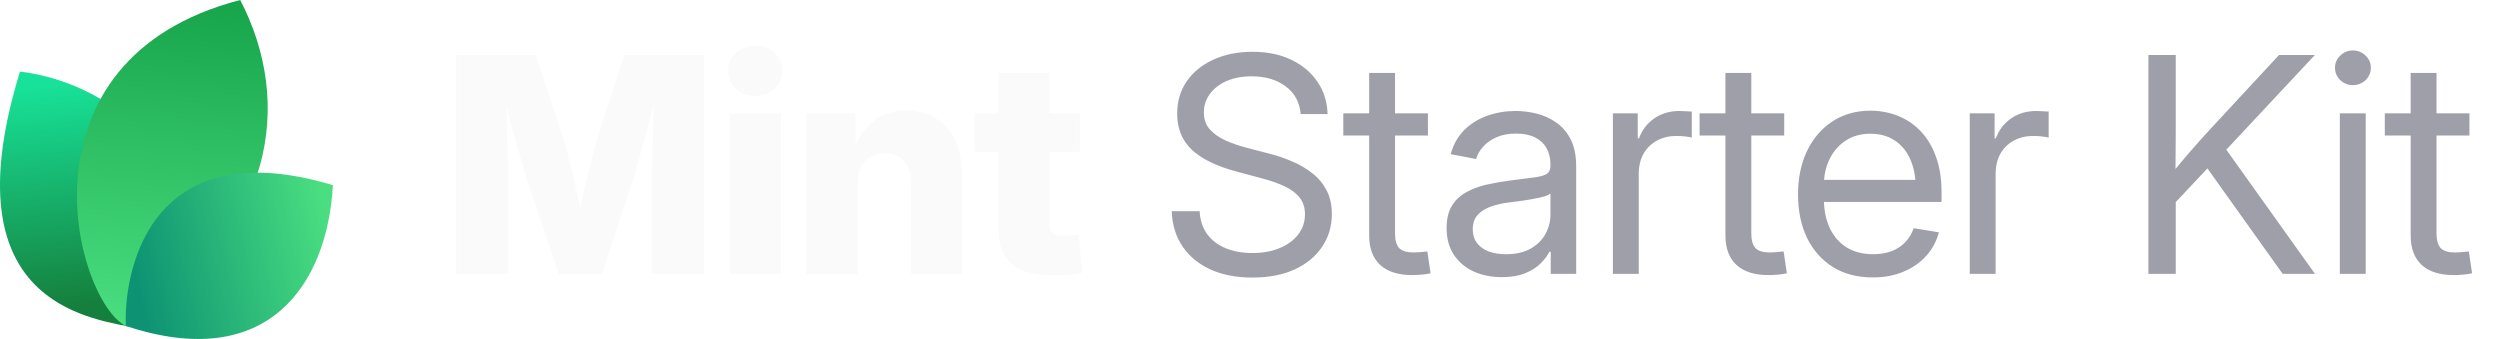
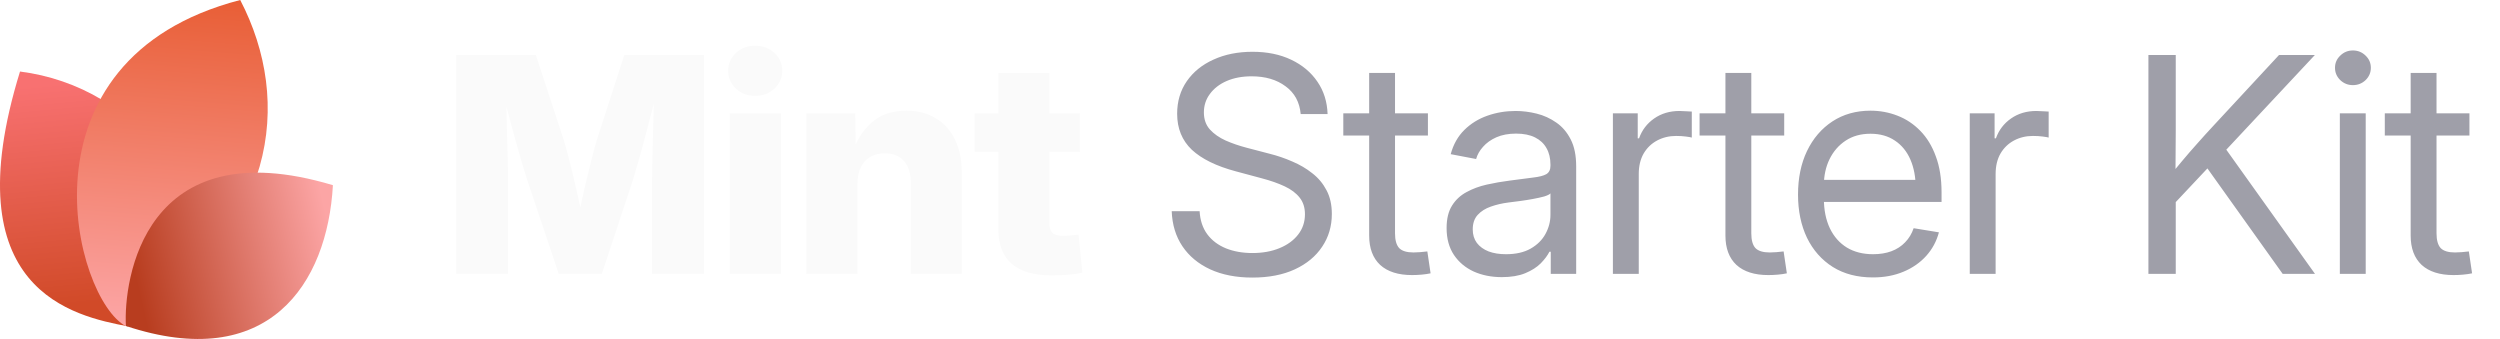
<svg xmlns="http://www.w3.org/2000/svg" width="177" height="24" viewBox="0 0 177 24" fill="none">
  <path d="M9.061 23.108C5.268 22.377 -3.391 20.627 1.417 5.064C9.634 6.099 16.973 14.064 9.061 23.108Z" fill="url(#paint0_linear_17557_2145)" />
  <path d="M8.919 23.094C5.276 21.222 0.784 4.209 17.007 0C20.757 7.193 19.621 16.545 8.919 23.094Z" fill="url(#paint1_linear_17557_2145)" />
  <path d="M8.914 23.079C8.735 19.882 10.159 9.085 23.57 13.111C23.181 20.123 18.984 26.418 8.914 23.079Z" fill="url(#paint2_linear_17557_2145)" />
  <path d="M32.301 19.392V3.894H37.938L39.925 9.948C40.036 10.315 40.164 10.787 40.31 11.362C40.462 11.938 40.611 12.552 40.757 13.204C40.91 13.855 41.048 14.483 41.173 15.086C41.305 15.682 41.412 16.192 41.495 16.615H40.695C40.771 16.192 40.871 15.682 40.996 15.086C41.128 14.49 41.267 13.866 41.412 13.214C41.565 12.562 41.714 11.948 41.86 11.373C42.005 10.79 42.133 10.315 42.244 9.948L44.2 3.894H49.848V19.392H46.166V12.704C46.166 12.357 46.173 11.917 46.187 11.383C46.2 10.849 46.214 10.27 46.228 9.646C46.249 9.022 46.266 8.391 46.28 7.753C46.301 7.115 46.311 6.519 46.311 5.964H46.623C46.485 6.561 46.332 7.181 46.166 7.826C45.999 8.471 45.833 9.102 45.666 9.719C45.507 10.336 45.351 10.901 45.198 11.414C45.053 11.928 44.928 12.357 44.824 12.704L42.608 19.392H39.561L37.314 12.704C37.203 12.357 37.072 11.928 36.919 11.414C36.773 10.901 36.614 10.34 36.441 9.729C36.274 9.112 36.104 8.481 35.931 7.836C35.764 7.192 35.608 6.567 35.463 5.964H35.827C35.834 6.512 35.844 7.105 35.858 7.743C35.872 8.374 35.886 9.005 35.9 9.636C35.92 10.26 35.938 10.839 35.952 11.373C35.965 11.907 35.972 12.351 35.972 12.704V19.392H32.301ZM51.668 19.392V8.024H55.288V19.392H51.668ZM53.468 6.786C52.927 6.786 52.473 6.616 52.105 6.276C51.738 5.93 51.554 5.507 51.554 5.007C51.554 4.508 51.738 4.088 52.105 3.749C52.473 3.409 52.927 3.239 53.468 3.239C54.009 3.239 54.463 3.409 54.83 3.749C55.198 4.082 55.382 4.501 55.382 5.007C55.382 5.507 55.198 5.93 54.83 6.276C54.463 6.616 54.009 6.786 53.468 6.786ZM60.708 13.027V19.392H57.088V8.024H60.551L60.593 10.967H60.281C60.593 10.024 61.061 9.268 61.685 8.7C62.309 8.124 63.138 7.836 64.171 7.836C64.975 7.836 65.672 8.017 66.262 8.377C66.851 8.731 67.302 9.234 67.614 9.885C67.933 10.537 68.092 11.307 68.092 12.194V19.392H64.483V12.912C64.483 12.26 64.32 11.754 63.994 11.394C63.675 11.033 63.221 10.853 62.632 10.853C62.25 10.853 61.914 10.936 61.623 11.102C61.332 11.269 61.106 11.515 60.947 11.841C60.787 12.16 60.708 12.555 60.708 13.027ZM76.456 8.024V10.749H69.008V8.024H76.456ZM70.683 5.163H74.292V15.783C74.292 16.102 74.361 16.334 74.5 16.48C74.646 16.625 74.899 16.698 75.259 16.698C75.405 16.698 75.596 16.688 75.831 16.667C76.074 16.646 76.251 16.629 76.362 16.615L76.632 19.309C76.313 19.378 75.963 19.427 75.582 19.455C75.207 19.482 74.836 19.496 74.469 19.496C73.2 19.496 72.25 19.222 71.619 18.674C70.995 18.127 70.683 17.308 70.683 16.22V5.163Z" fill="#FAFAFA" />
  <path d="M88.667 19.652C87.523 19.652 86.528 19.458 85.682 19.07C84.843 18.681 84.188 18.137 83.716 17.437C83.245 16.736 82.992 15.908 82.957 14.951H84.933C84.968 15.596 85.148 16.14 85.474 16.584C85.8 17.021 86.24 17.354 86.795 17.582C87.35 17.804 87.974 17.915 88.667 17.915C89.388 17.915 90.026 17.801 90.581 17.572C91.143 17.343 91.583 17.024 91.902 16.615C92.228 16.199 92.391 15.717 92.391 15.169C92.391 14.698 92.266 14.306 92.017 13.994C91.767 13.675 91.413 13.408 90.956 13.193C90.498 12.978 89.954 12.787 89.323 12.621L87.502 12.132C86.123 11.765 85.082 11.255 84.382 10.603C83.689 9.944 83.342 9.095 83.342 8.055C83.342 7.174 83.571 6.404 84.028 5.746C84.486 5.087 85.117 4.577 85.921 4.217C86.726 3.849 87.645 3.666 88.678 3.666C89.718 3.666 90.63 3.853 91.413 4.227C92.204 4.602 92.824 5.122 93.275 5.787C93.726 6.446 93.965 7.209 93.993 8.076H92.089C92.013 7.23 91.656 6.574 91.018 6.11C90.387 5.638 89.586 5.403 88.615 5.403C87.95 5.403 87.36 5.513 86.847 5.735C86.341 5.957 85.946 6.262 85.661 6.651C85.377 7.032 85.235 7.469 85.235 7.961C85.235 8.447 85.377 8.849 85.661 9.168C85.946 9.48 86.317 9.74 86.774 9.948C87.232 10.149 87.724 10.319 88.251 10.457L89.884 10.884C90.439 11.023 90.977 11.206 91.496 11.435C92.023 11.657 92.495 11.934 92.911 12.267C93.334 12.593 93.67 12.995 93.92 13.474C94.17 13.945 94.294 14.504 94.294 15.149C94.294 16.015 94.066 16.788 93.608 17.468C93.157 18.148 92.512 18.681 91.673 19.07C90.834 19.458 89.832 19.652 88.667 19.652ZM101.097 8.024V9.594H95.106V8.024H101.097ZM96.937 5.163H98.767V16.521C98.767 17 98.865 17.347 99.059 17.562C99.26 17.77 99.6 17.874 100.078 17.874C100.21 17.874 100.366 17.867 100.546 17.853C100.733 17.832 100.903 17.815 101.056 17.801L101.285 19.351C101.097 19.392 100.886 19.423 100.65 19.444C100.414 19.465 100.189 19.475 99.974 19.475C98.996 19.475 98.244 19.236 97.717 18.758C97.197 18.272 96.937 17.579 96.937 16.677V5.163ZM106.33 19.621C105.595 19.621 104.932 19.489 104.343 19.226C103.754 18.955 103.285 18.564 102.939 18.05C102.592 17.53 102.419 16.896 102.419 16.147C102.419 15.495 102.547 14.965 102.804 14.556C103.06 14.146 103.403 13.828 103.833 13.599C104.263 13.363 104.742 13.186 105.269 13.068C105.796 12.95 106.333 12.857 106.881 12.787C107.574 12.69 108.132 12.617 108.555 12.569C108.978 12.52 109.287 12.441 109.481 12.33C109.675 12.212 109.772 12.014 109.772 11.737V11.654C109.772 11.203 109.679 10.815 109.492 10.489C109.311 10.163 109.041 9.91 108.68 9.729C108.32 9.549 107.872 9.459 107.338 9.459C106.805 9.459 106.34 9.546 105.945 9.719C105.556 9.892 105.241 10.118 104.998 10.395C104.755 10.665 104.593 10.953 104.509 11.258L102.71 10.915C102.897 10.222 103.22 9.65 103.677 9.199C104.135 8.748 104.679 8.412 105.31 8.19C105.941 7.968 106.607 7.857 107.307 7.857C107.8 7.857 108.295 7.92 108.795 8.044C109.301 8.169 109.765 8.381 110.188 8.679C110.611 8.97 110.951 9.369 111.208 9.875C111.464 10.374 111.593 11.005 111.593 11.768V19.392H109.793V17.822H109.7C109.568 18.085 109.363 18.359 109.086 18.643C108.809 18.921 108.444 19.153 107.994 19.34C107.543 19.527 106.988 19.621 106.33 19.621ZM106.621 17.998C107.321 17.998 107.904 17.867 108.368 17.603C108.84 17.333 109.19 16.986 109.419 16.563C109.654 16.133 109.772 15.682 109.772 15.211V13.692C109.703 13.769 109.554 13.841 109.325 13.911C109.096 13.973 108.829 14.032 108.524 14.088C108.226 14.143 107.921 14.192 107.609 14.233C107.304 14.275 107.033 14.309 106.798 14.337C106.354 14.393 105.938 14.49 105.549 14.628C105.168 14.76 104.86 14.954 104.624 15.211C104.388 15.467 104.27 15.811 104.27 16.241C104.27 16.615 104.367 16.934 104.561 17.198C104.762 17.461 105.04 17.662 105.393 17.801C105.747 17.933 106.156 17.998 106.621 17.998ZM114.193 19.392V8.024H115.951V9.792H116.045C116.253 9.209 116.61 8.741 117.116 8.388C117.622 8.034 118.219 7.857 118.905 7.857C119.058 7.857 119.217 7.864 119.384 7.878C119.55 7.885 119.682 7.892 119.779 7.899V9.74C119.716 9.719 119.578 9.695 119.363 9.667C119.155 9.639 118.922 9.625 118.666 9.625C118.174 9.625 117.726 9.733 117.324 9.948C116.922 10.163 116.603 10.471 116.367 10.874C116.138 11.276 116.024 11.758 116.024 12.319V19.392H114.193ZM126.322 8.024V9.594H120.33V8.024H126.322ZM122.161 5.163H123.992V16.521C123.992 17 124.089 17.347 124.283 17.562C124.484 17.77 124.824 17.874 125.302 17.874C125.434 17.874 125.59 17.867 125.77 17.853C125.958 17.832 126.127 17.815 126.28 17.801L126.509 19.351C126.322 19.392 126.11 19.423 125.874 19.444C125.639 19.465 125.413 19.475 125.198 19.475C124.221 19.475 123.468 19.236 122.941 18.758C122.421 18.272 122.161 17.579 122.161 16.677V5.163ZM132.604 19.642C131.502 19.642 130.555 19.396 129.765 18.903C128.974 18.404 128.364 17.714 127.934 16.834C127.511 15.946 127.3 14.927 127.3 13.775C127.3 12.611 127.511 11.584 127.934 10.697C128.364 9.802 128.964 9.102 129.734 8.596C130.51 8.089 131.408 7.836 132.428 7.836C133.1 7.836 133.738 7.954 134.341 8.19C134.952 8.426 135.489 8.783 135.954 9.261C136.425 9.74 136.793 10.343 137.056 11.071C137.327 11.792 137.462 12.645 137.462 13.63V14.296H128.433V12.735H136.463L135.631 13.297C135.631 12.541 135.506 11.876 135.257 11.3C135.007 10.725 134.643 10.277 134.165 9.958C133.686 9.632 133.107 9.469 132.428 9.469C131.748 9.469 131.162 9.632 130.67 9.958C130.177 10.284 129.796 10.725 129.526 11.279C129.262 11.827 129.13 12.441 129.13 13.12V14.046C129.13 14.864 129.273 15.572 129.557 16.168C129.841 16.757 130.243 17.211 130.763 17.53C131.283 17.842 131.901 17.998 132.615 17.998C133.093 17.998 133.523 17.929 133.905 17.79C134.293 17.645 134.619 17.433 134.882 17.156C135.153 16.879 135.354 16.546 135.486 16.157L137.275 16.449C137.108 17.08 136.81 17.634 136.38 18.113C135.95 18.591 135.413 18.966 134.768 19.236C134.123 19.507 133.402 19.642 132.604 19.642ZM139.459 19.392V8.024H141.217V9.792H141.311C141.519 9.209 141.876 8.741 142.382 8.388C142.888 8.034 143.485 7.857 144.171 7.857C144.324 7.857 144.483 7.864 144.649 7.878C144.816 7.885 144.948 7.892 145.045 7.899V9.74C144.982 9.719 144.844 9.695 144.629 9.667C144.421 9.639 144.188 9.625 143.932 9.625C143.439 9.625 142.992 9.733 142.59 9.948C142.188 10.163 141.869 10.471 141.633 10.874C141.404 11.276 141.29 11.758 141.29 12.319V19.392H139.459ZM153.429 14.961V12.715C153.783 12.257 154.136 11.82 154.49 11.404C154.844 10.981 155.204 10.565 155.572 10.156C155.939 9.74 156.314 9.327 156.695 8.918L161.355 3.894H163.893L157.277 10.967H157.184L153.429 14.961ZM152.108 19.392V3.894H154.043V9.241L154.022 12.559L154.043 13.505V19.392H152.108ZM161.615 19.392L155.967 11.477L157.173 9.969L163.903 19.392H161.615ZM165.661 19.392V8.024H167.492V19.392H165.661ZM166.587 6.027C166.24 6.027 165.942 5.909 165.692 5.673C165.443 5.43 165.318 5.139 165.318 4.799C165.318 4.459 165.443 4.172 165.692 3.936C165.942 3.693 166.24 3.572 166.587 3.572C166.934 3.572 167.232 3.693 167.482 3.936C167.731 4.172 167.856 4.459 167.856 4.799C167.856 5.139 167.731 5.43 167.482 5.673C167.232 5.909 166.934 6.027 166.587 6.027ZM174.836 8.024V9.594H168.844V8.024H174.836ZM170.675 5.163H172.506V16.521C172.506 17 172.603 17.347 172.797 17.562C172.998 17.77 173.338 17.874 173.816 17.874C173.948 17.874 174.104 17.867 174.284 17.853C174.472 17.832 174.641 17.815 174.794 17.801L175.023 19.351C174.836 19.392 174.624 19.423 174.388 19.444C174.153 19.465 173.927 19.475 173.712 19.475C172.735 19.475 171.982 19.236 171.455 18.758C170.935 18.272 170.675 17.579 170.675 16.677V5.163Z" fill="#9F9FA9" />
  <defs>
    <linearGradient id="paint0_linear_17557_2145" x1="3.776" y1="5.916" x2="5.232" y2="21.559" gradientUnits="userSpaceOnUse">
-       <stop stop-color="#18E299" />
-       <stop offset="1" stop-color="#15803D" />
+       <stop stop-color="#f87171" />
+       <stop offset="1" stop-color="#d14a28" />
    </linearGradient>
    <linearGradient id="paint1_linear_17557_2145" x1="12.171" y1="-0.718" x2="10.19" y2="22.983" gradientUnits="userSpaceOnUse">
-       <stop stop-color="#16A34A" />
-       <stop offset="1" stop-color="#4ADE80" />
+       <stop stop-color="#e85d34" />
+       <stop offset="1" stop-color="#fca5a5" />
    </linearGradient>
    <linearGradient id="paint2_linear_17557_2145" x1="23.133" y1="15.353" x2="9.338" y2="18.52" gradientUnits="userSpaceOnUse">
-       <stop stop-color="#4ADE80" />
-       <stop offset="1" stop-color="#0D9373" />
+       <stop stop-color="#fca5a5" />
+       <stop offset="1" stop-color="#b83d1f" />
    </linearGradient>
  </defs>
</svg>
